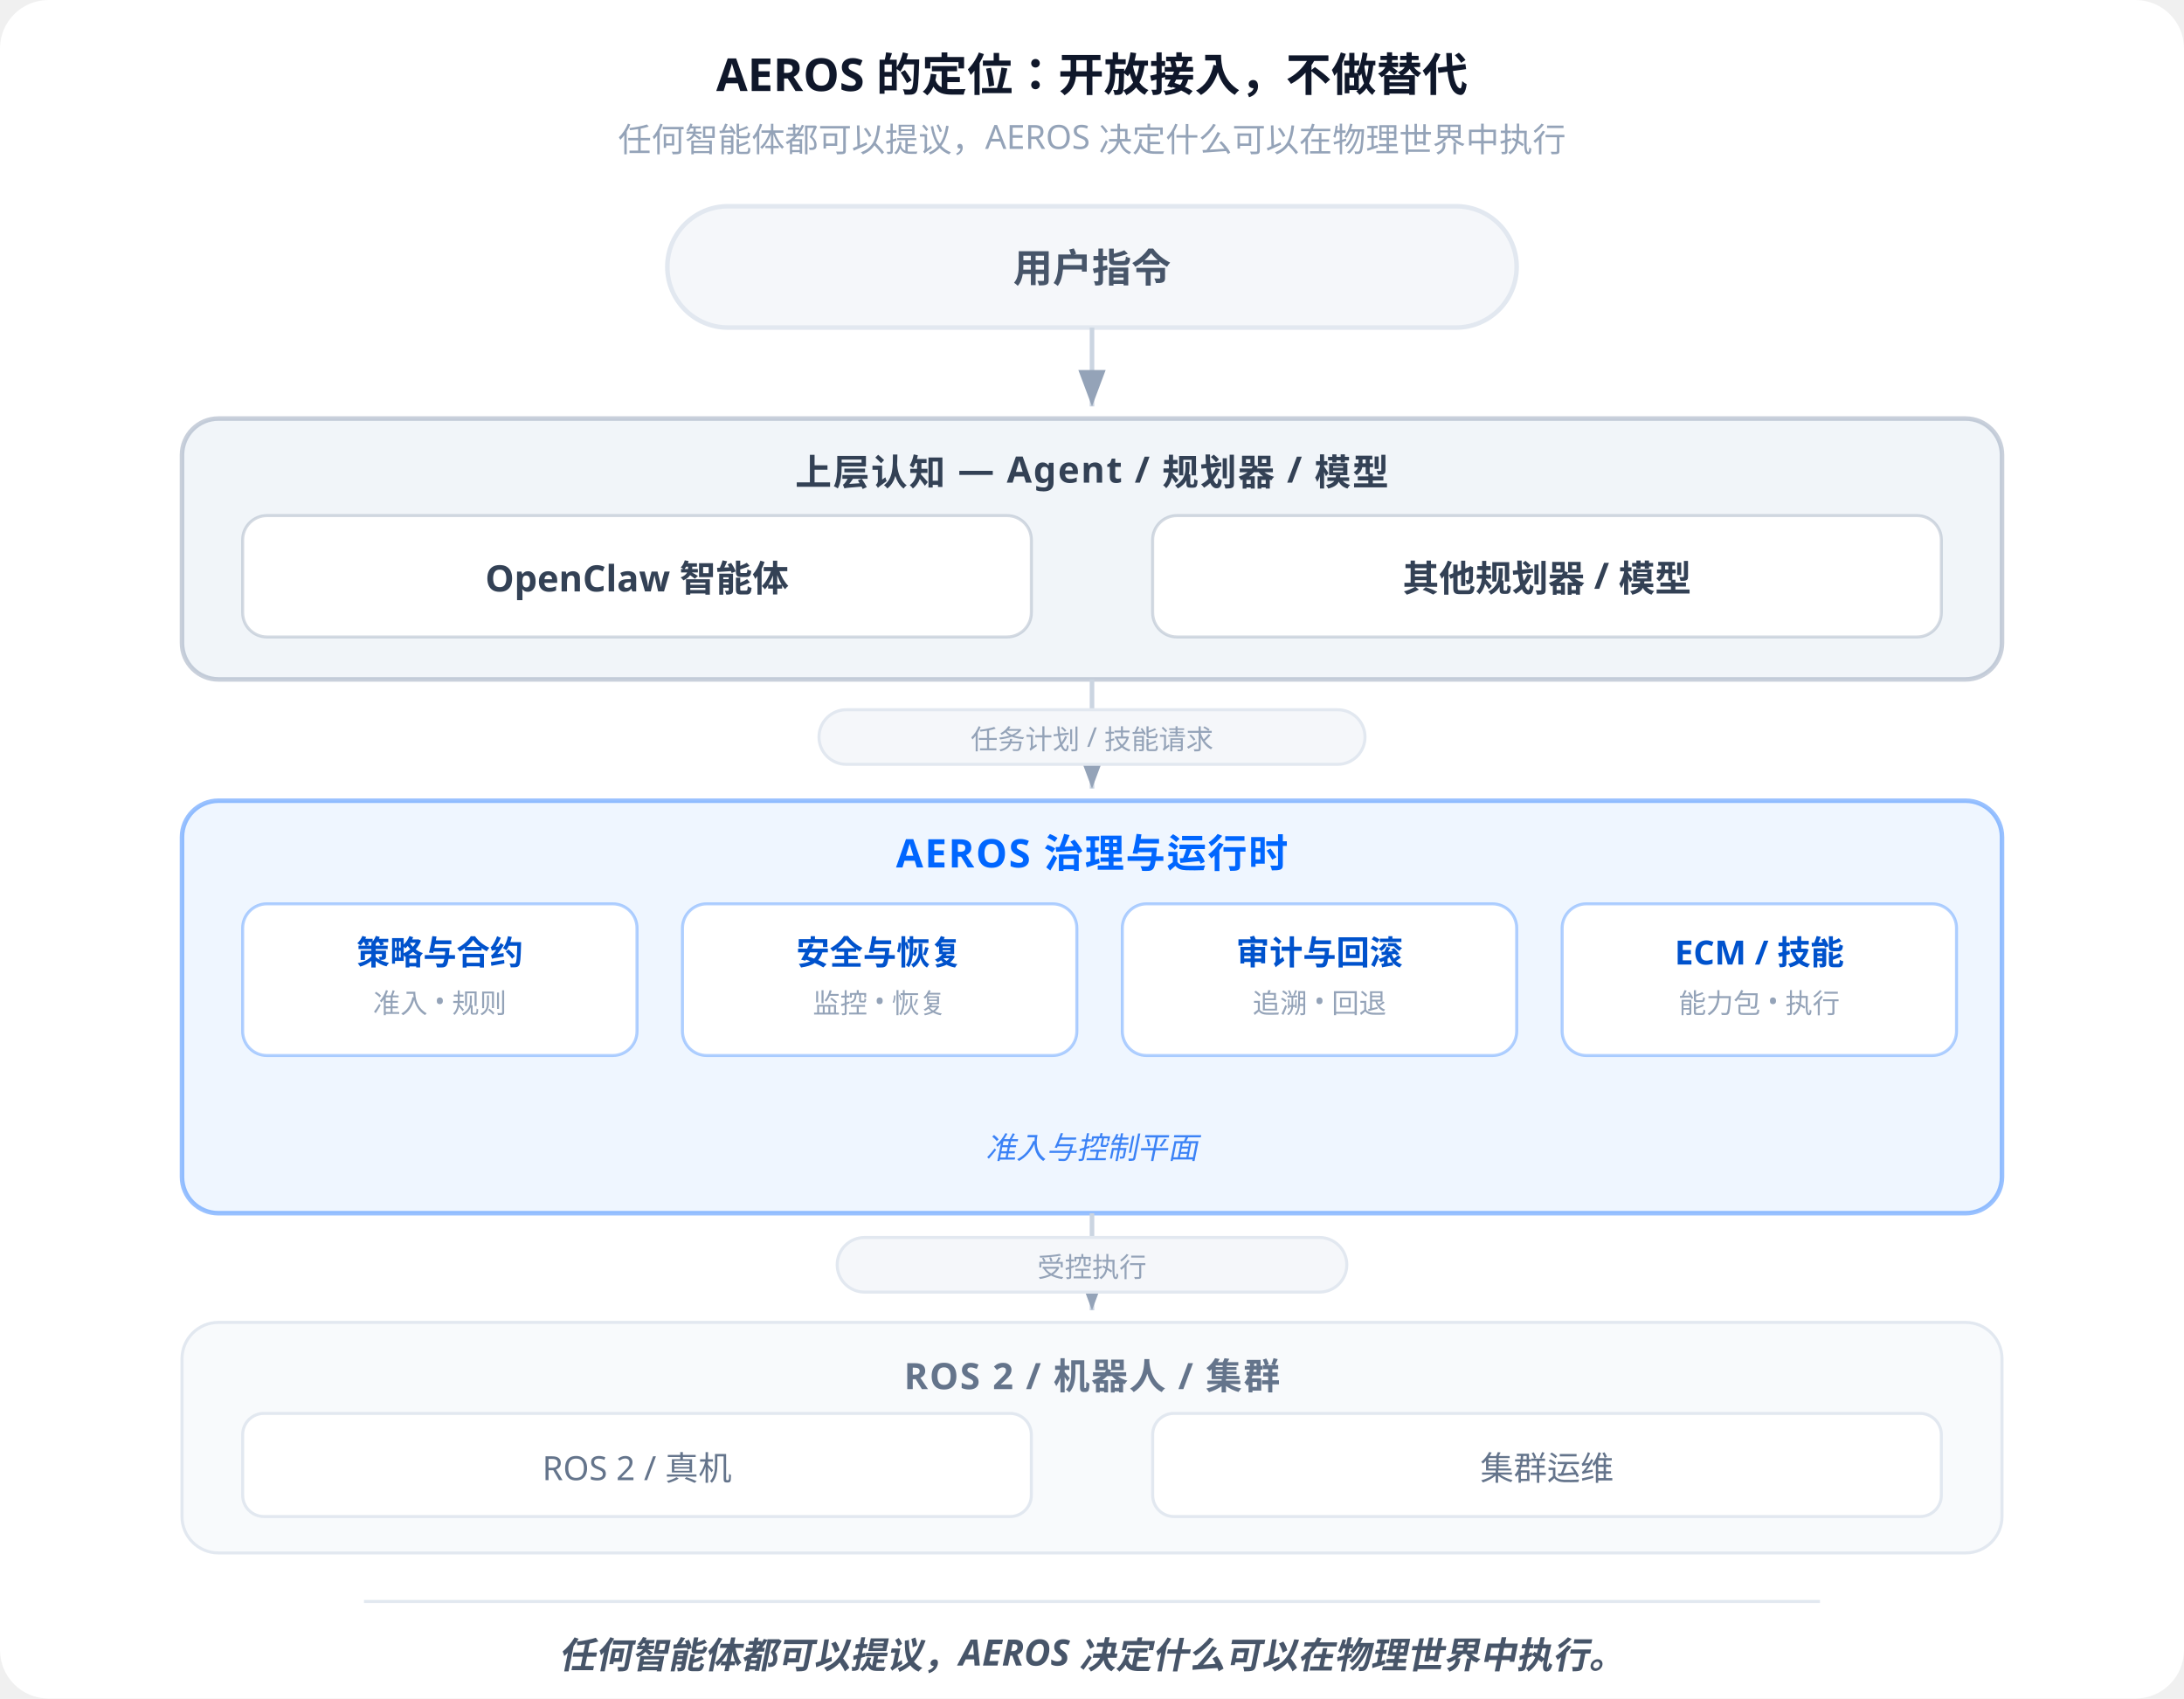
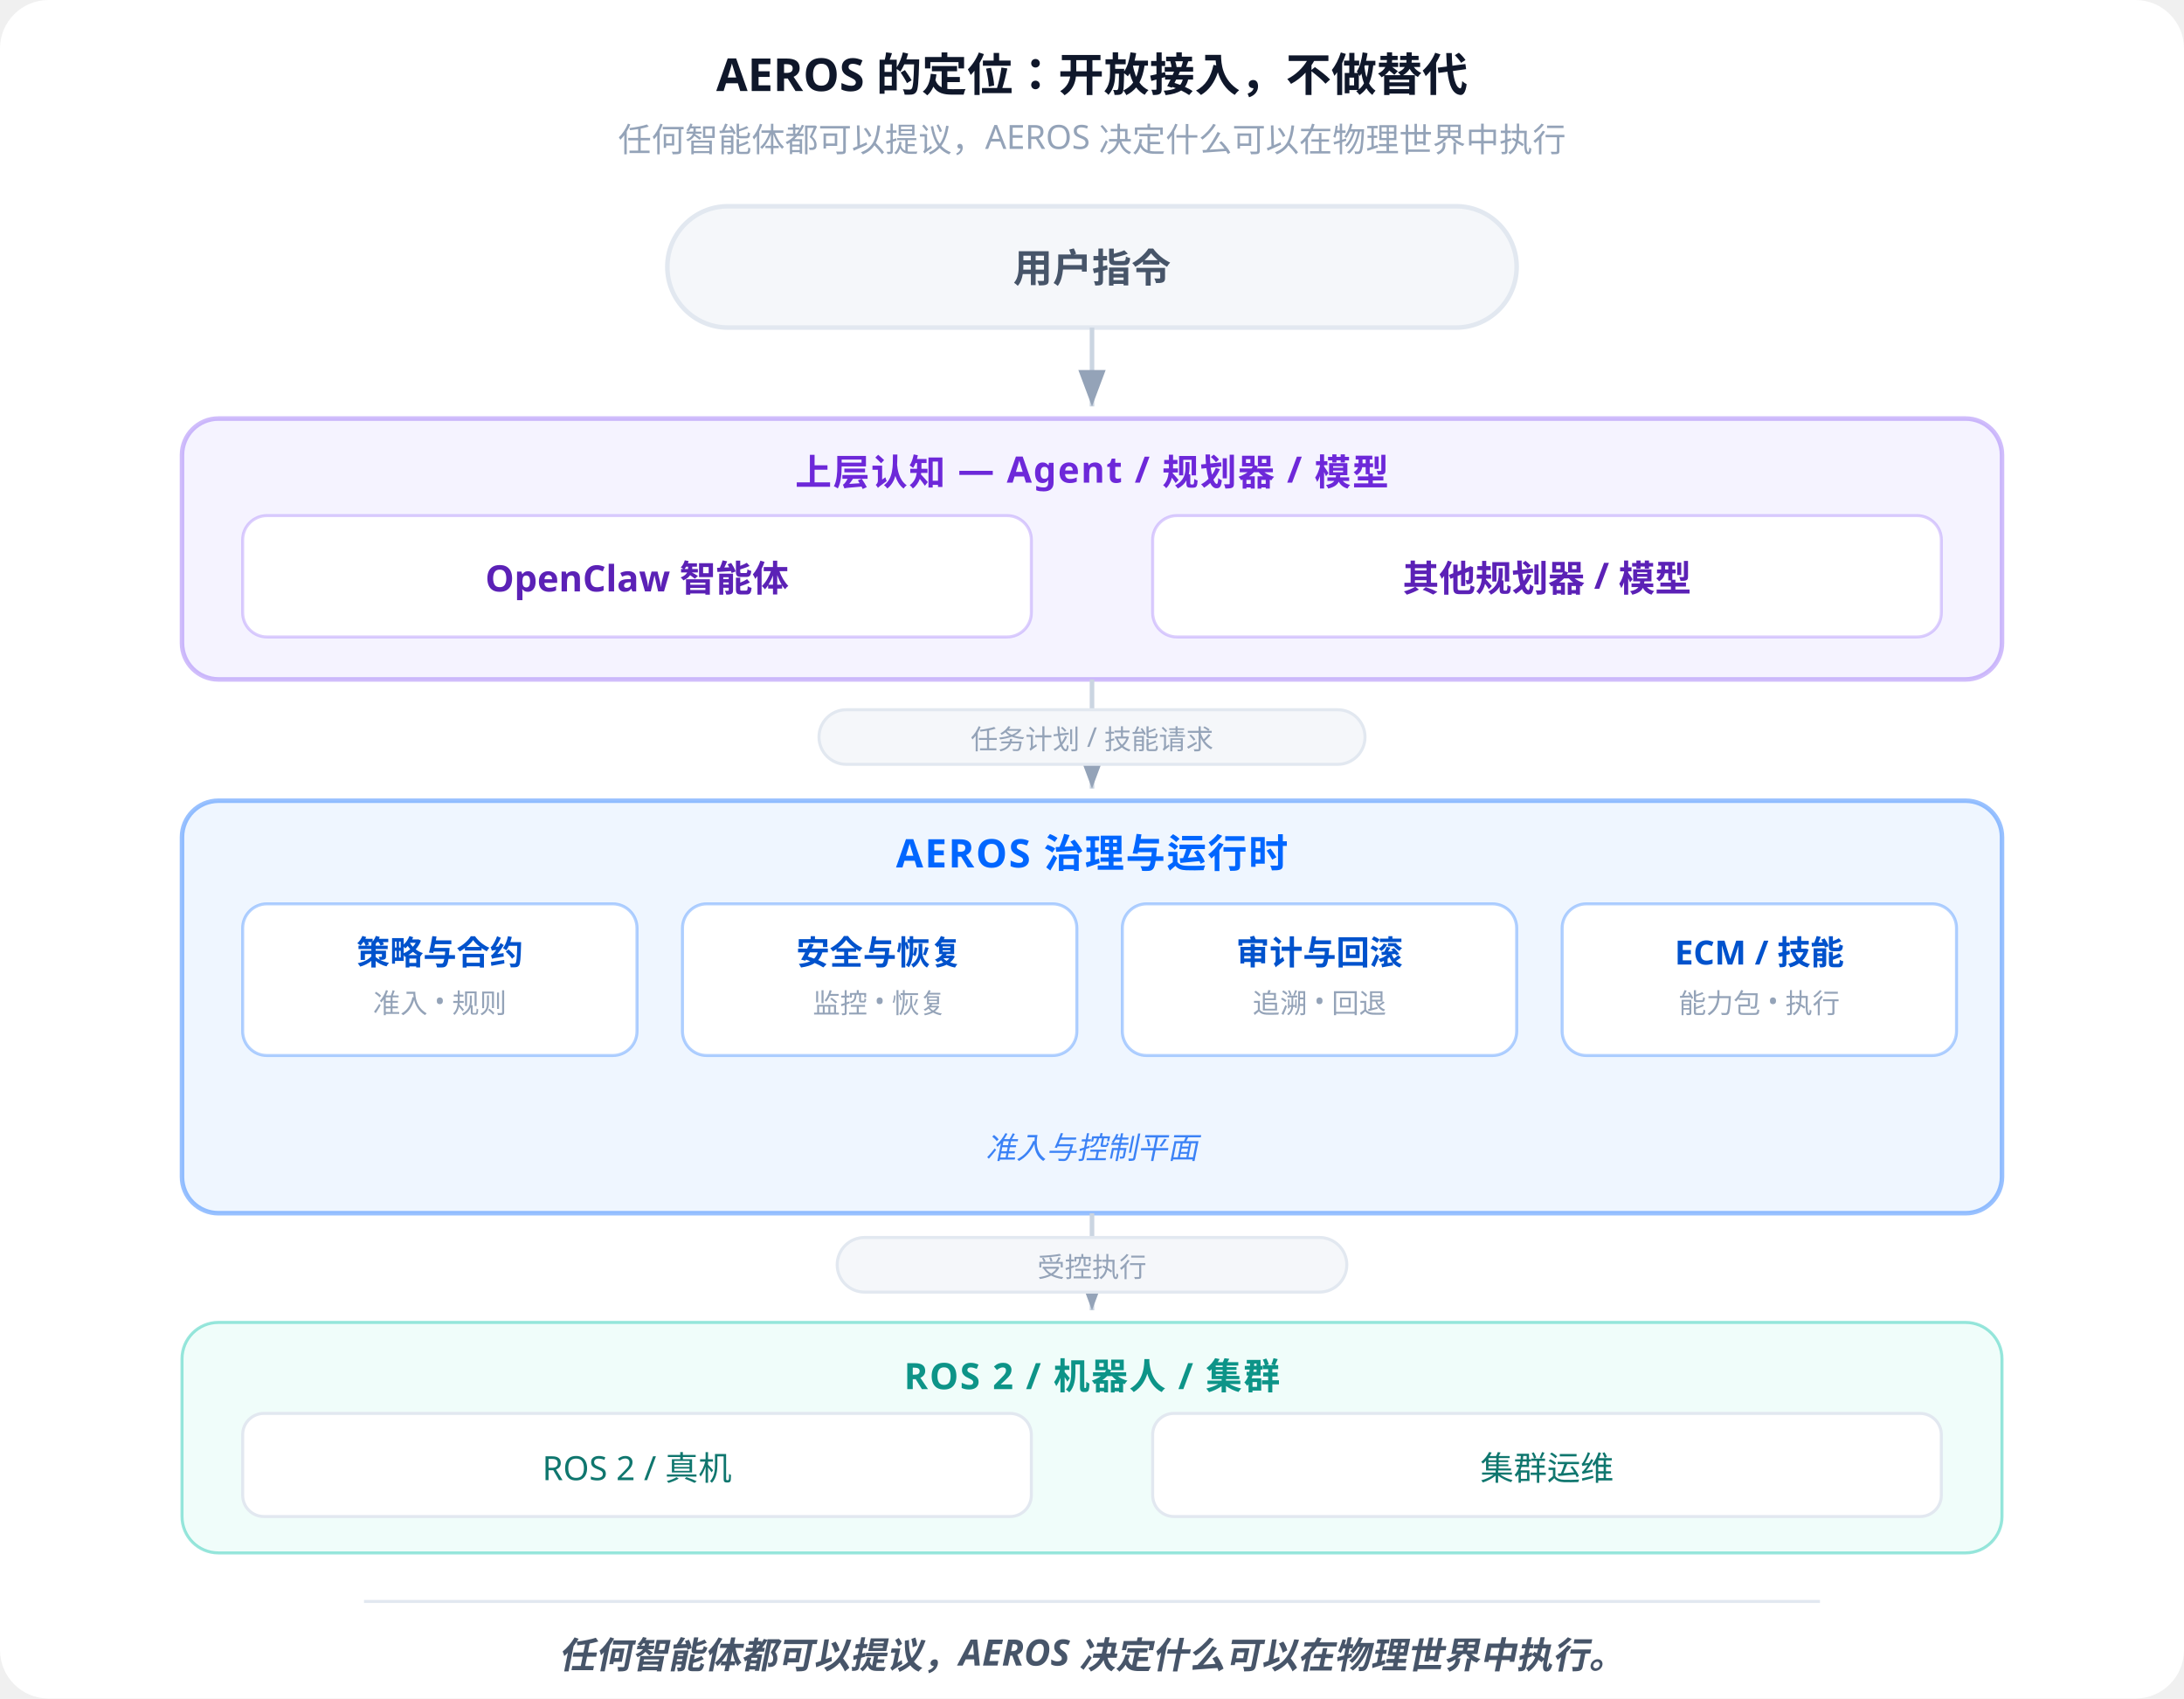
<svg xmlns="http://www.w3.org/2000/svg" viewBox="0 0 720 560" style="font-family:'Noto Sans SC','Space Grotesk',system-ui,sans-serif;">
  <defs>
    <marker id="arrow" markerWidth="8" markerHeight="6" refX="8" refY="3" orient="auto">
      <path d="M0,0 L8,3 L0,6 Z" fill="#94A3B8" />
    </marker>
  </defs>
  <rect width="720" height="560" rx="16" fill="#FFFFFF" />
  <text x="360" y="30" text-anchor="middle" font-size="15" font-weight="700" fill="#0F172A">
    AEROS 的定位：开放接入，不做替代
  </text>
  <text x="360" y="50" text-anchor="middle" font-size="11" fill="#94A3B8">
    任何智能体都可以提议，AEROS 决定什么可以在物理世界中执行
  </text>
  <rect x="220" y="68" width="280" height="40" rx="20" fill="#F5F7FA" stroke="#E2E8F0" stroke-width="1.5" />
  <text x="360" y="93" text-anchor="middle" font-size="13" font-weight="600" fill="#475569">用户指令</text>
  <line x1="360" y1="108" x2="360" y2="134" stroke="#CBD5E1" stroke-width="1.5" marker-end="url(#arrow)" />
-   <rect x="60" y="138" width="600" height="86" rx="12" fill="#F1F5F9" stroke="#94A3B8" stroke-width="1.5" stroke-opacity="0.5" />
-   <text x="360" y="160" text-anchor="middle" font-size="12" font-weight="700" fill="#334155" letter-spacing="0.5">
+   <rect x="60" y="138" width="600" height="86" rx="12" fill="#F5F3FF" stroke="#8B5CF6" stroke-width="1.5" stroke-opacity="0.4" />
+   <text x="360" y="160" text-anchor="middle" font-size="12" font-weight="700" fill="#6D28D9" letter-spacing="0.5">
    上层认知 — Agent / 规划器 / 模型
  </text>
-   <rect x="80" y="170" width="260" height="40" rx="8" fill="#FFFFFF" stroke="#94A3B8" stroke-width="1" stroke-opacity="0.4" />
-   <text x="210" y="195" text-anchor="middle" font-size="12" font-weight="600" fill="#334155">OpenClaw 智能体</text>
-   <rect x="380" y="170" width="260" height="40" rx="8" fill="#FFFFFF" stroke="#94A3B8" stroke-width="1" stroke-opacity="0.4" />
-   <text x="510" y="195" text-anchor="middle" font-size="12" font-weight="600" fill="#334155">其他规划器 / 模型</text>
+   <rect x="80" y="170" width="260" height="40" rx="8" fill="#FFFFFF" stroke="#8B5CF6" stroke-width="1" stroke-opacity="0.3" />
+   <text x="210" y="195" text-anchor="middle" font-size="12" font-weight="600" fill="#5B21B6">OpenClaw 智能体</text>
+   <rect x="380" y="170" width="260" height="40" rx="8" fill="#FFFFFF" stroke="#8B5CF6" stroke-width="1" stroke-opacity="0.3" />
+   <text x="510" y="195" text-anchor="middle" font-size="12" font-weight="600" fill="#5B21B6">其他规划器 / 模型</text>
  <line x1="360" y1="224" x2="360" y2="260" stroke="#CBD5E1" stroke-width="1.5" marker-end="url(#arrow)" />
  <rect x="270" y="234" width="180" height="18" rx="9" fill="#F5F7FA" stroke="#E2E8F0" stroke-width="1" />
  <text x="360" y="247" text-anchor="middle" font-size="9" font-weight="500" fill="#94A3B8">任务计划 / 技能请求</text>
  <rect x="60" y="264" width="600" height="136" rx="12" fill="#EFF6FF" stroke="#0066FF" stroke-width="1.5" stroke-opacity="0.4" />
  <text x="360" y="286" text-anchor="middle" font-size="13" font-weight="700" fill="#0066FF" letter-spacing="0.5">
    AEROS 治理与运行时
  </text>
  <rect x="80" y="298" width="130" height="50" rx="8" fill="#FFFFFF" stroke="#0066FF" stroke-width="1" stroke-opacity="0.3" />
  <text x="145" y="318" text-anchor="middle" font-size="11" font-weight="600" fill="#0052CC">策略与合约</text>
  <text x="145" y="334" text-anchor="middle" font-size="9" fill="#94A3B8">准入 • 规则</text>
  <rect x="225" y="298" width="130" height="50" rx="8" fill="#FFFFFF" stroke="#0066FF" stroke-width="1" stroke-opacity="0.3" />
  <text x="290" y="318" text-anchor="middle" font-size="11" font-weight="600" fill="#0052CC">安全与恢复</text>
  <text x="290" y="334" text-anchor="middle" font-size="9" fill="#94A3B8">监控 • 恢复</text>
  <rect x="370" y="298" width="130" height="50" rx="8" fill="#FFFFFF" stroke="#0066FF" stroke-width="1" stroke-opacity="0.3" />
  <text x="435" y="318" text-anchor="middle" font-size="11" font-weight="600" fill="#0052CC">审计与回滚</text>
  <text x="435" y="334" text-anchor="middle" font-size="9" fill="#94A3B8">追溯 • 回退</text>
  <rect x="515" y="298" width="130" height="50" rx="8" fill="#FFFFFF" stroke="#0066FF" stroke-width="1" stroke-opacity="0.3" />
  <text x="580" y="318" text-anchor="middle" font-size="11" font-weight="600" fill="#0052CC">ECM / 技能</text>
  <text x="580" y="334" text-anchor="middle" font-size="9" fill="#94A3B8">能力包 • 执行</text>
  <text x="360" y="382" text-anchor="middle" font-size="10" font-style="italic" fill="#3B82F6">
    准入与控制平面
  </text>
  <line x1="360" y1="400" x2="360" y2="432" stroke="#CBD5E1" stroke-width="1.5" marker-end="url(#arrow)" />
  <rect x="276" y="408" width="168" height="18" rx="9" fill="#F5F7FA" stroke="#E2E8F0" stroke-width="1" />
  <text x="360" y="421" text-anchor="middle" font-size="9" font-weight="500" fill="#94A3B8">受控执行</text>
-   <rect x="60" y="436" width="600" height="76" rx="12" fill="#F8FAFC" stroke="#E2E8F0" stroke-width="1" />
-   <text x="360" y="458" text-anchor="middle" font-size="12" font-weight="700" fill="#64748B" letter-spacing="0.5">
+   <rect x="60" y="436" width="600" height="76" rx="12" fill="#F0FDFA" stroke="#00C2A8" stroke-width="1" stroke-opacity="0.4" />
+   <text x="360" y="458" text-anchor="middle" font-size="12" font-weight="700" fill="#0D9488" letter-spacing="0.5">
    ROS 2 / 机器人 / 集群
  </text>
  <rect x="80" y="466" width="260" height="34" rx="7" fill="#FFFFFF" stroke="#E2E8F0" stroke-width="1" />
-   <text x="210" y="488" text-anchor="middle" font-size="11" font-weight="500" fill="#64748B">ROS 2 / 真机</text>
+   <text x="210" y="488" text-anchor="middle" font-size="11" font-weight="500" fill="#0F766E">ROS 2 / 真机</text>
  <rect x="380" y="466" width="260" height="34" rx="7" fill="#FFFFFF" stroke="#E2E8F0" stroke-width="1" />
-   <text x="510" y="488" text-anchor="middle" font-size="11" font-weight="500" fill="#64748B">集群运维</text>
+   <text x="510" y="488" text-anchor="middle" font-size="11" font-weight="500" fill="#0F766E">集群运维</text>
  <line x1="120" y1="528" x2="600" y2="528" stroke="#E2E8F0" stroke-width="1" />
  <text x="360" y="550" text-anchor="middle" font-size="12" font-weight="600" font-style="italic" fill="#475569">
    任何智能体都可以提议，AEROS 决定什么可以在物理世界中执行。
  </text>
</svg>
